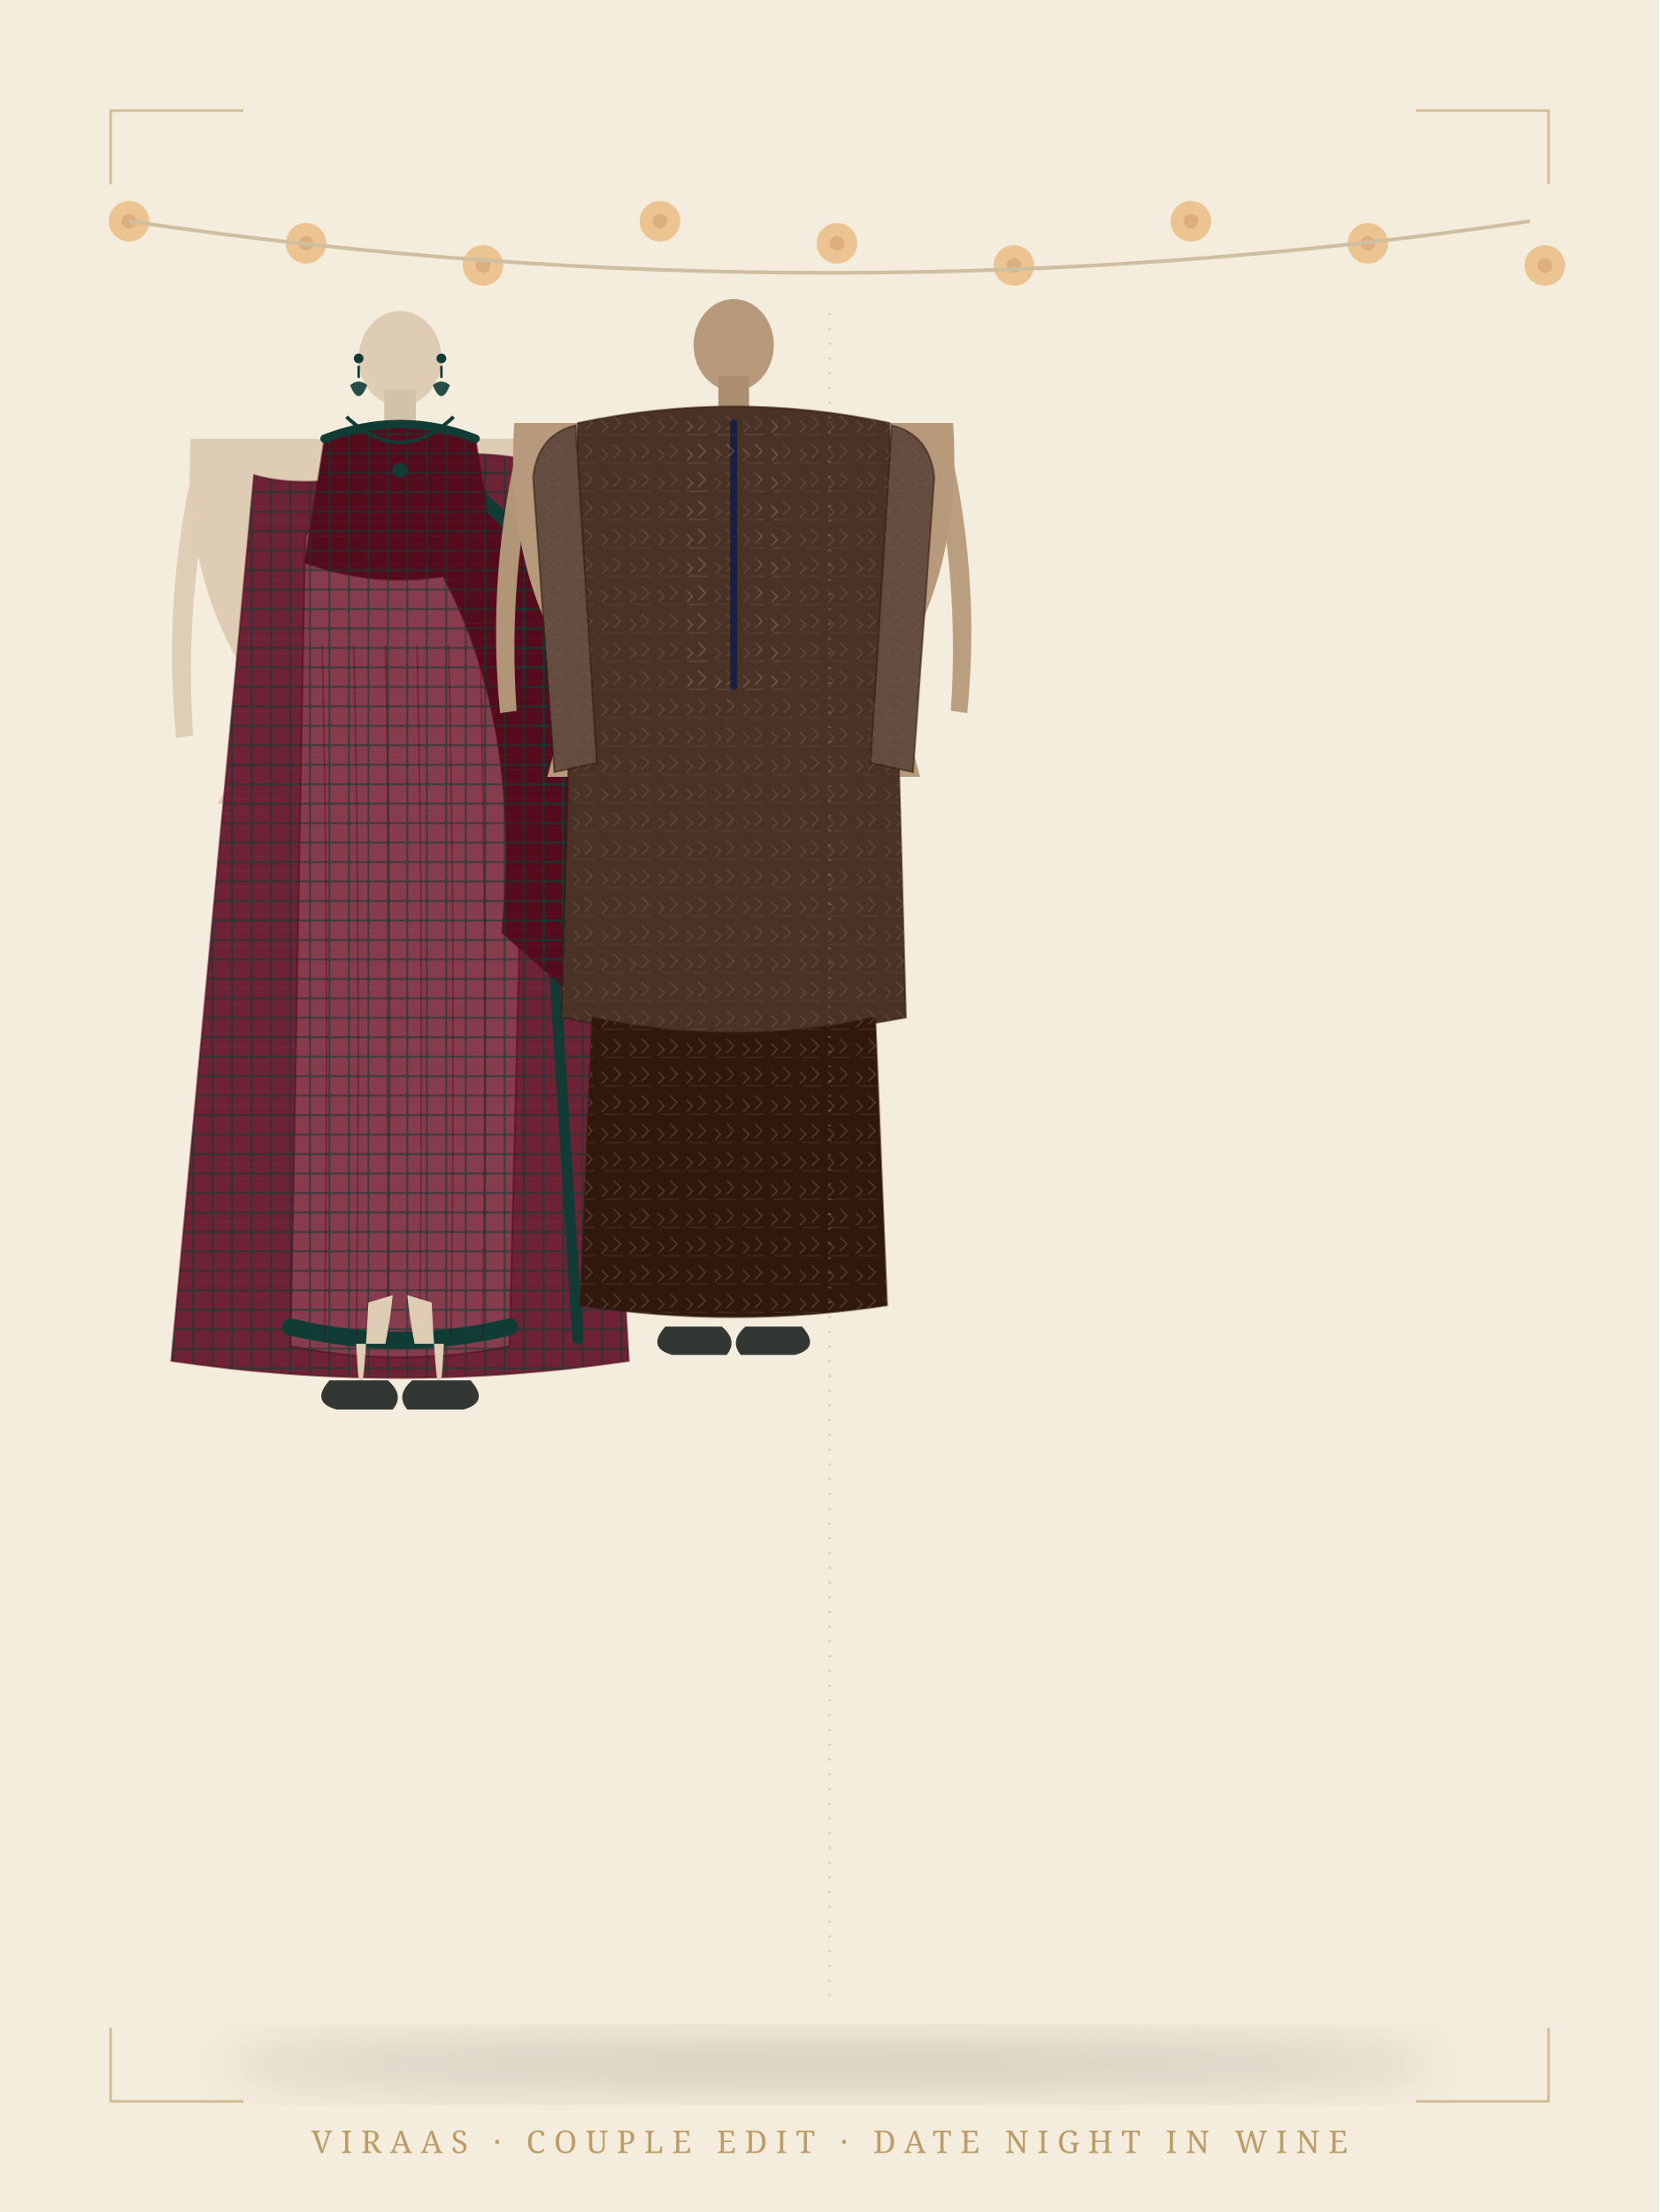
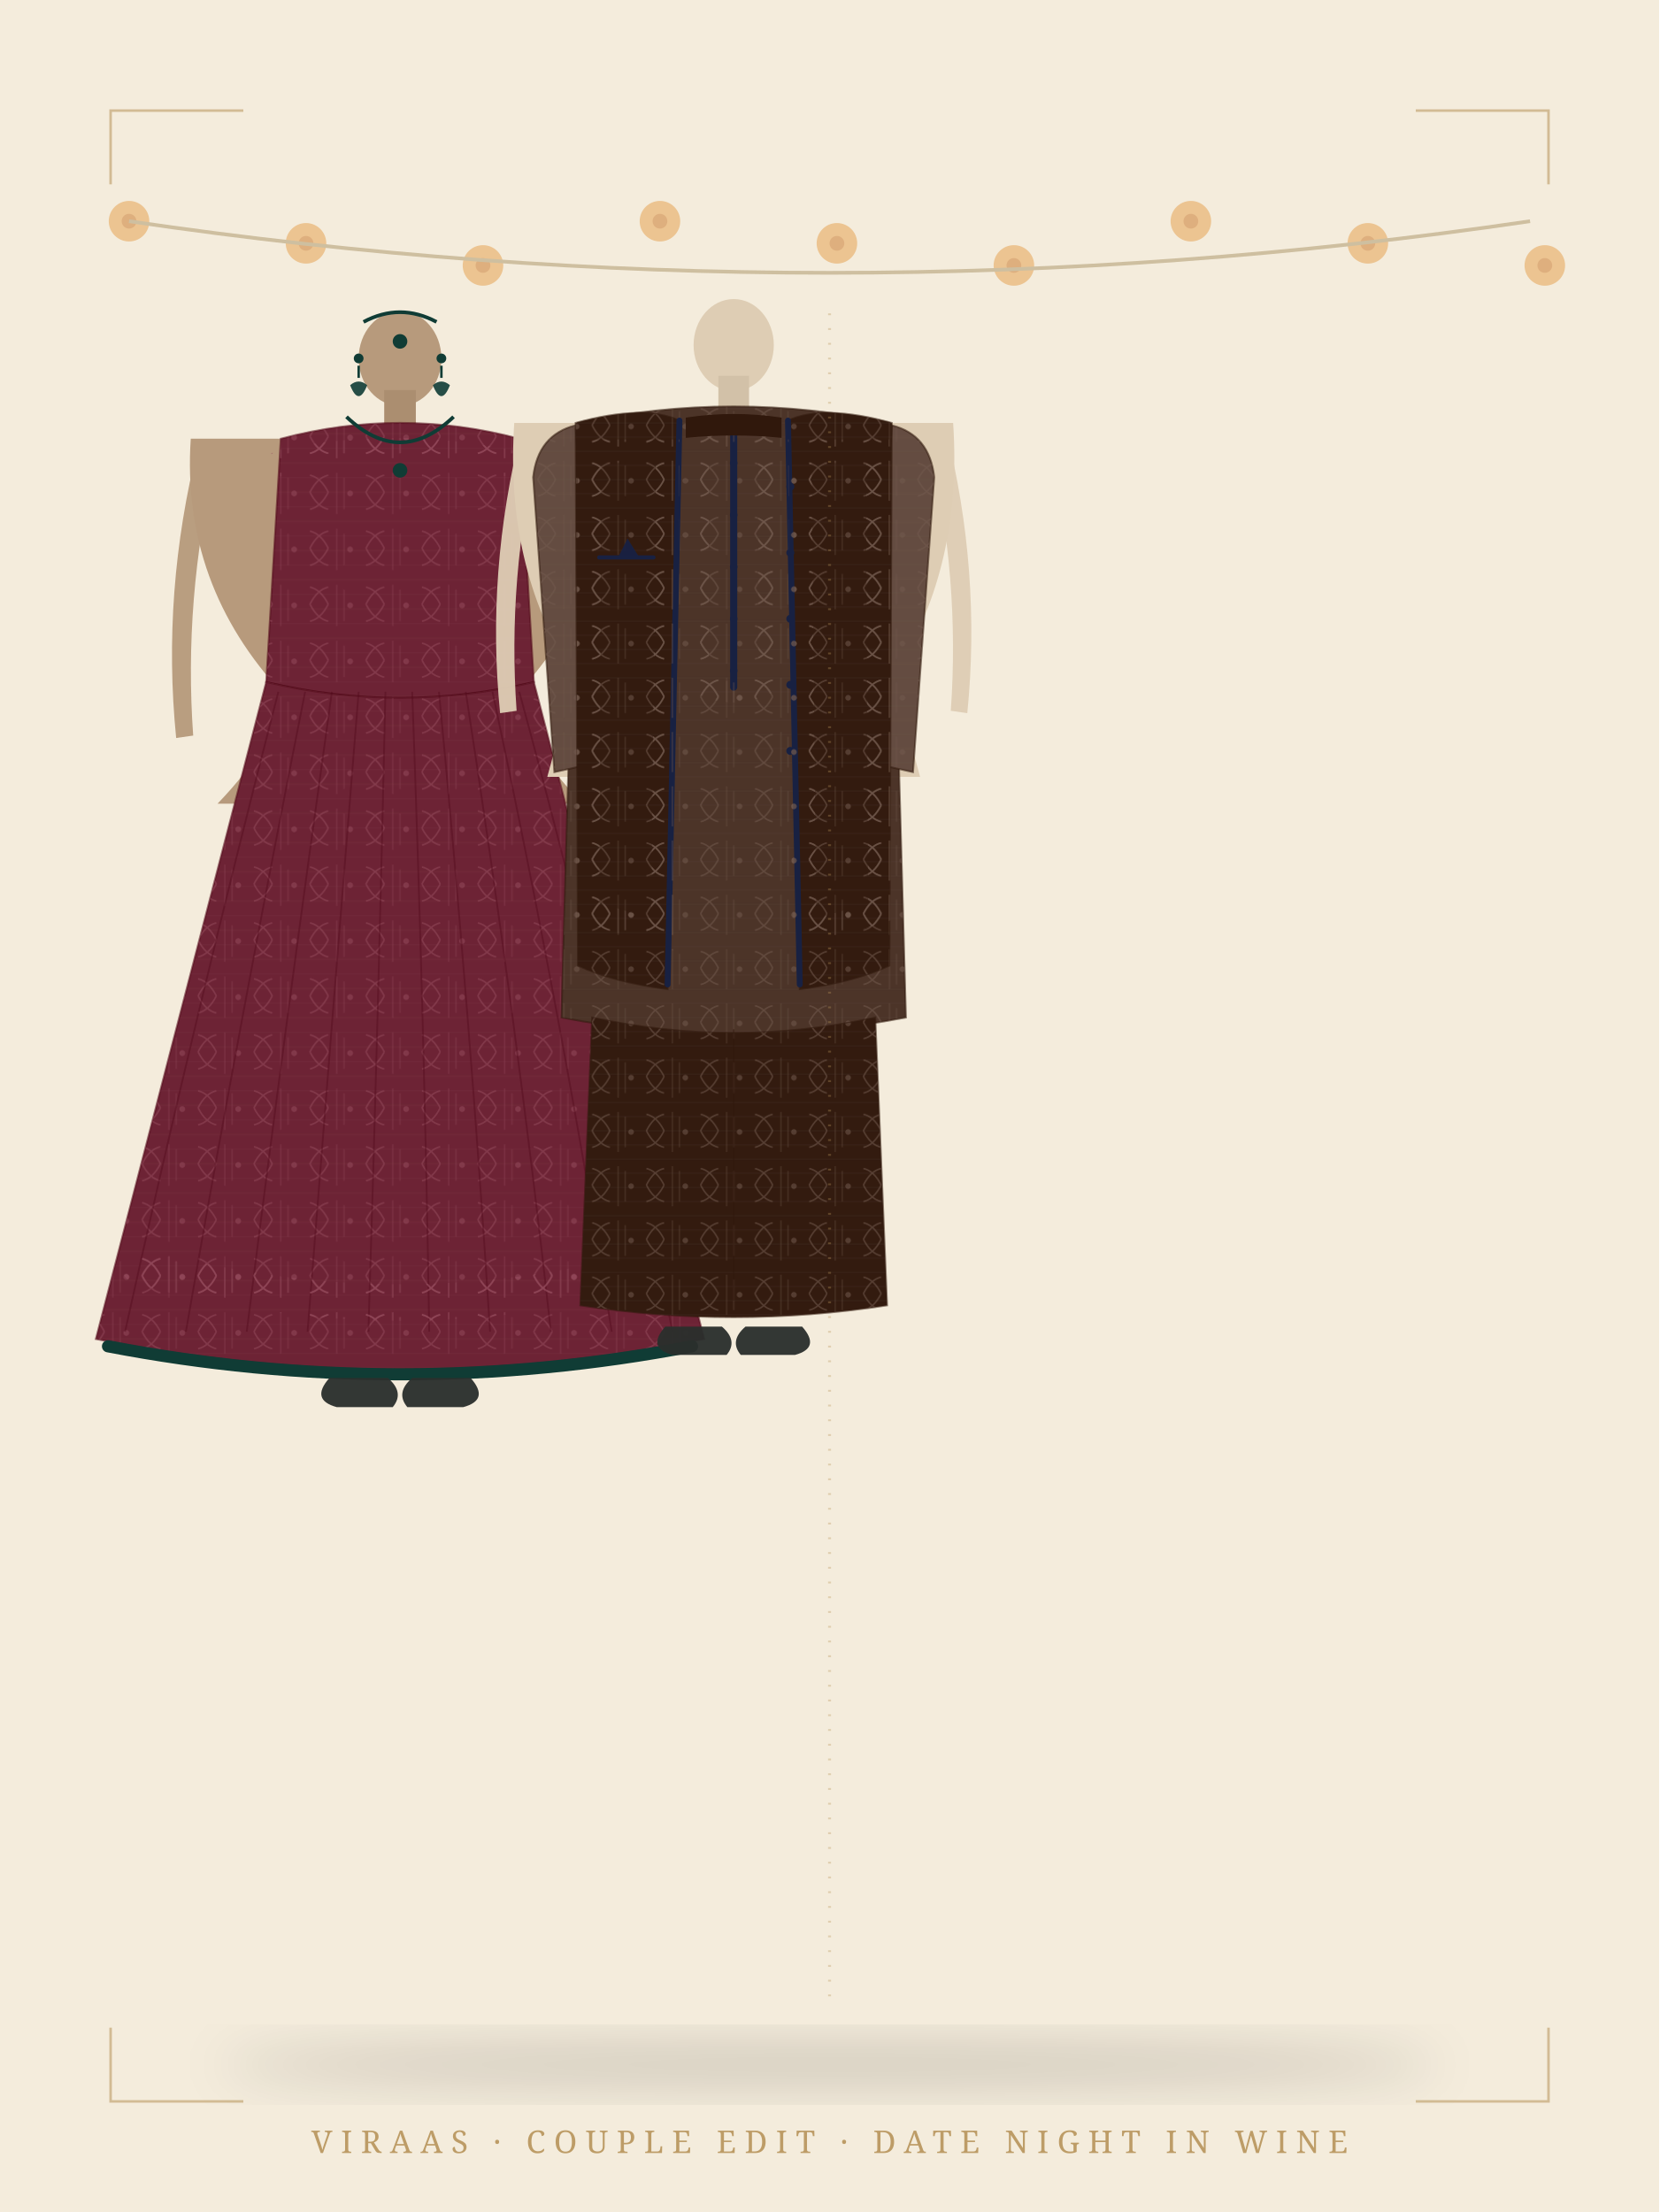
<svg xmlns="http://www.w3.org/2000/svg" viewBox="0 0 900 1200" width="900" height="1200">
  <defs>
-     <pattern id="f-cv1wjhfveh" patternUnits="userSpaceOnUse" width="24" height="24">
+     <pattern id="f-cv10zseash" patternUnits="userSpaceOnUse" width="24" height="24">
      <rect width="24" height="24" fill="#934a5b" opacity="0.05" />
      <path d="M0 8 H24 M0 20 H24" stroke="#934a5b" stroke-width="0.8" opacity="0.12" fill="none" />
    </pattern>
-     <pattern id="k-cv1wjhfveh" patternUnits="userSpaceOnUse" width="16" height="16">
-       <g stroke="#103C35" stroke-width="1.4" opacity="0.85" fill="none">
-         <path d="M0 8 H16 M8 0 V16" />
-         <circle cx="8" cy="8" r="2" fill="#103C35" stroke="none" opacity="0.7" />
-       </g>
-     </pattern>
-     <pattern id="k-cv1wjhfvem" patternUnits="userSpaceOnUse" width="24" height="24">
-       <g stroke="#725a4e" stroke-width="1.2" opacity="0.7" fill="none">
-         <path d="M2 6 l5 5 -5 5 M12 2 l6 6 -6 6" />
-         <path d="M4 18 h16" opacity="0.5" />
+     <pattern id="k-cv10zseash" patternUnits="userSpaceOnUse" width="46" height="46">
+       <g fill="none" stroke="#934a5b" stroke-width="1.3" opacity="0.75">
+         <path d="M8 22 q6 -12 15 -14 M23 22 q-6 -12 -15 -14 M8 22 q6 12 15 14 M23 22 q-6 12 -15 14" />
+         <path d="M30 6 v34 M36 10 v26" opacity="0.5" />
+         <circle cx="41" cy="23" r="2.4" fill="#934a5b" stroke="none" />
+       </g>
+     </pattern>
+     <pattern id="f-cv10zseasm" patternUnits="userSpaceOnUse" width="24" height="24">
+       <rect width="24" height="24" fill="#725a4e" opacity="0.05" />
+       <path d="M0 8 H24 M0 20 H24" stroke="#725a4e" stroke-width="0.8" opacity="0.12" fill="none" />
+     </pattern>
+     <pattern id="k-cv10zseasm" patternUnits="userSpaceOnUse" width="46" height="46">
+       <g fill="none" stroke="#725a4e" stroke-width="1.3" opacity="0.75">
+         <path d="M8 22 q6 -12 15 -14 M23 22 q-6 -12 -15 -14 M8 22 q6 12 15 14 M23 22 q-6 12 -15 14" />
+         <path d="M30 6 v34 M36 10 v26" opacity="0.5" />
+         <circle cx="41" cy="23" r="2.4" fill="#725a4e" stroke="none" />
      </g>
    </pattern>
    <filter id="soft">
      <feGaussianBlur stdDeviation="14" />
    </filter>
  </defs>
  <rect width="900" height="1200" fill="#F4ECDC" />
  <g opacity="0.5">
    <circle cx="70" cy="120" r="11" fill="#E39B45" />
    <circle cx="70" cy="120" r="4" fill="#C8711F" />
    <circle cx="166" cy="132" r="11" fill="#E39B45" />
    <circle cx="166" cy="132" r="4" fill="#C8711F" />
    <circle cx="262" cy="144" r="11" fill="#E39B45" />
    <circle cx="262" cy="144" r="4" fill="#C8711F" />
    <circle cx="358" cy="120" r="11" fill="#E39B45" />
    <circle cx="358" cy="120" r="4" fill="#C8711F" />
    <circle cx="454" cy="132" r="11" fill="#E39B45" />
    <circle cx="454" cy="132" r="4" fill="#C8711F" />
    <circle cx="550" cy="144" r="11" fill="#E39B45" />
    <circle cx="550" cy="144" r="4" fill="#C8711F" />
    <circle cx="646" cy="120" r="11" fill="#E39B45" />
    <circle cx="646" cy="120" r="4" fill="#C8711F" />
    <circle cx="742" cy="132" r="11" fill="#E39B45" />
    <circle cx="742" cy="132" r="4" fill="#C8711F" />
    <circle cx="838" cy="144" r="11" fill="#E39B45" />
    <circle cx="838" cy="144" r="4" fill="#C8711F" />
    <path d="M70 120 Q450 176 830 120" stroke="#A89163" stroke-width="2" fill="none" />
  </g>
  <g transform="translate(-80 40) scale(0.66)">
    <g>
-       <ellipse cx="450" cy="234" rx="34" ry="39" fill="#DECDB4" />
-       <path d="M437 260 h26 v46 h-26z" fill="#d2c1a8" />
-       <path d="M284 306 q-30 120 -18 240 l14 -2 q-8 -112 18 -224z" fill="#DECDB4" opacity="0.95" />
-       <path d="M616 306 q30 120 18 240 l-14 -2 q8 -112 -18 -224z" fill="#DECDB4" opacity="0.95" />
-       <path d="M278 300 Q270 420 334 510 Q328 550 300 600 L600 600 Q572 550 566 510 Q630 420 622 300 Z" fill="#DECDB4" />
-     </g>
-     <clipPath id="cc-cv1wjhfveh-1">
-       <path d="M262 1058 Q450 1086 638 1058 L596 330 Q520 300 452 322 Q380 344 330 330 Z" />
-     </clipPath>
-     <path d="M262 1058 Q450 1086 638 1058 L596 330 Q520 300 452 322 Q380 344 330 330 Z" fill="#6B2233" stroke="#510819" stroke-width="1.6" stroke-opacity="0.55" />
-     <g clip-path="url(#cc-cv1wjhfveh-1)">
-       <path d="M262 1058 Q450 1086 638 1058 L596 330 Q520 300 452 322 Q380 344 330 330 Z" fill="url(#f-cv1wjhfveh)" />
-       <path d="M262 1058 Q450 1086 638 1058 L596 330 Q520 300 452 322 Q380 344 330 330 Z" fill="url(#k-cv1wjhfveh)" opacity="0.72" />
-     </g>
-     <clipPath id="cc-cv1wjhfveh-2">
-       <path d="M452 322 Q400 340 372 380 L360 1046 Q450 1064 540 1046 L556 388 Q520 344 452 322Z" />
-     </clipPath>
-     <path d="M452 322 Q400 340 372 380 L360 1046 Q450 1064 540 1046 L556 388 Q520 344 452 322Z" fill="#853c4d" stroke="#510819" stroke-width="1.6" stroke-opacity="0.55" />
-     <g clip-path="url(#cc-cv1wjhfveh-2)">
-       <path d="M452 322 Q400 340 372 380 L360 1046 Q450 1064 540 1046 L556 388 Q520 344 452 322Z" fill="url(#f-cv1wjhfveh)" />
-       <path d="M452 322 Q400 340 372 380 L360 1046 Q450 1064 540 1046 L556 388 Q520 344 452 322Z" fill="url(#k-cv1wjhfveh)" opacity="0.72" />
-     </g>
-     <path d="M360 1030 Q450 1052 540 1030" fill="none" stroke="#103C35" stroke-width="14" stroke-linecap="round" />
-     <path d="M556 400 L596 1040" fill="none" stroke="#103C35" stroke-width="9" stroke-linecap="round" />
-     <clipPath id="cc-cv1wjhfveh-3">
-       <path d="M470 318 Q560 366 604 470 Q648 600 618 780 L534 706 Q548 560 502 448 Q470 372 430 342 Z" />
-     </clipPath>
-     <path d="M470 318 Q560 366 604 470 Q648 600 618 780 L534 706 Q548 560 502 448 Q470 372 430 342 Z" fill="#510819" stroke="#510819" stroke-width="1.6" stroke-opacity="0.55" />
-     <g clip-path="url(#cc-cv1wjhfveh-3)">
-       <path d="M470 318 Q560 366 604 470 Q648 600 618 780 L534 706 Q548 560 502 448 Q470 372 430 342 Z" fill="url(#f-cv1wjhfveh)" />
-       <path d="M470 318 Q560 366 604 470 Q648 600 618 780 L534 706 Q548 560 502 448 Q470 372 430 342 Z" fill="url(#k-cv1wjhfveh)" opacity="0.72" />
-     </g>
-     <path d="M470 318 Q560 366 604 470 Q648 600 618 780" fill="none" stroke="#103C35" stroke-width="11" stroke-linecap="round" />
-     <path d="M540 430 Q600 560 576 720" fill="none" stroke="url(#k-cv1wjhfveh)" stroke-width="26" stroke-linecap="round" opacity="0.95" />
-     <g>
-       <path d="M386 470 q6 260 2 570" stroke="#510819" stroke-width="1.4" opacity="0.4" fill="none" />
-       <path d="M412 470 q6 260 2 570" stroke="#510819" stroke-width="1.4" opacity="0.4" fill="none" />
-       <path d="M438 470 q6 260 2 570" stroke="#510819" stroke-width="1.4" opacity="0.4" fill="none" />
-       <path d="M464 470 q6 260 2 570" stroke="#510819" stroke-width="1.4" opacity="0.4" fill="none" />
-       <path d="M490 470 q6 260 2 570" stroke="#510819" stroke-width="1.4" opacity="0.4" fill="none" />
-       <path d="M516 470 q6 260 2 570" stroke="#510819" stroke-width="1.4" opacity="0.4" fill="none" />
-     </g>
-     <clipPath id="cc-cv1wjhfveh-4">
-       <path d="M388 300 Q450 274 512 300 L528 402 Q450 430 372 402 Z" />
-     </clipPath>
-     <path d="M388 300 Q450 274 512 300 L528 402 Q450 430 372 402 Z" fill="#510819" stroke="#510819" stroke-width="1.6" stroke-opacity="0.55" />
-     <g clip-path="url(#cc-cv1wjhfveh-4)">
-       <path d="M388 300 Q450 274 512 300 L528 402 Q450 430 372 402 Z" fill="url(#f-cv1wjhfveh)" />
-       <path d="M388 300 Q450 274 512 300 L528 402 Q450 430 372 402 Z" fill="url(#k-cv1wjhfveh)" opacity="0.72" />
-     </g>
-     <path d="M388 300 Q450 276 512 300" fill="none" stroke="#103C35" stroke-width="7" stroke-linecap="round" />
-     <g>
-       <path d="M424 1010 q-6 120 -10 34 l24 0 q4 -20 6 -40z" fill="#DECDB4" />
-       <path d="M476 1010 q6 120 10 34 l-24 0 q-4 -20 -6 -40z" fill="#DECDB4" />
-     </g>
+       <ellipse cx="450" cy="234" rx="34" ry="39" fill="#B79A7C" />
+       <path d="M437 260 h26 v46 h-26z" fill="#ab8e70" />
+       <path d="M284 306 q-30 120 -18 240 l14 -2 q-8 -112 18 -224z" fill="#B79A7C" opacity="0.95" />
+       <path d="M616 306 q30 120 18 240 l-14 -2 q8 -112 -18 -224z" fill="#B79A7C" opacity="0.95" />
+       <path d="M278 300 Q270 420 354 510 Q348 550 300 600 L600 600 Q552 550 546 510 Q630 420 622 300 Z" fill="#B79A7C" />
+     </g>
+     <clipPath id="cc-cv10zseash-1">
+       <path d="M352 300 Q450 274 548 300 L560 500 Q450 526 340 500 Z" />
+     </clipPath>
+     <path d="M352 300 Q450 274 548 300 L560 500 Q450 526 340 500 Z" fill="#6B2233" stroke="#510819" stroke-width="1.6" stroke-opacity="0.55" />
+     <g clip-path="url(#cc-cv10zseash-1)">
+       <path d="M352 300 Q450 274 548 300 L560 500 Q450 526 340 500 Z" fill="url(#f-cv10zseash)" />
+       <path d="M352 300 Q450 274 548 300 L560 500 Q450 526 340 500 Z" fill="url(#k-cv10zseash)" opacity="0.72" />
+     </g>
+     <clipPath id="cc-cv10zseash-2">
+       <path d="M340 500 Q450 526 560 500 L700 1040 Q450 1090 200 1040 Z" />
+     </clipPath>
+     <path d="M340 500 Q450 526 560 500 L700 1040 Q450 1090 200 1040 Z" fill="#6B2233" stroke="#510819" stroke-width="1.6" stroke-opacity="0.55" />
+     <g clip-path="url(#cc-cv10zseash-2)">
+       <path d="M340 500 Q450 526 560 500 L700 1040 Q450 1090 200 1040 Z" fill="url(#f-cv10zseash)" />
+       <path d="M340 500 Q450 526 560 500 L700 1040 Q450 1090 200 1040 Z" fill="url(#k-cv10zseash)" opacity="0.72" />
+     </g>
+     <g>
+       <path d="M350 508 Q280 780 224 1034" stroke="#510819" stroke-width="1.5" fill="none" opacity="0.4" />
+       <path d="M372 508 Q318 780 274 1034" stroke="#510819" stroke-width="1.5" fill="none" opacity="0.4" />
+       <path d="M394 508 Q356 780 324 1034" stroke="#510819" stroke-width="1.5" fill="none" opacity="0.4" />
+       <path d="M416 508 Q394 780 374 1034" stroke="#510819" stroke-width="1.5" fill="none" opacity="0.4" />
+       <path d="M438 508 Q432 780 424 1034" stroke="#510819" stroke-width="1.5" fill="none" opacity="0.4" />
+       <path d="M460 508 Q470 780 474 1034" stroke="#510819" stroke-width="1.5" fill="none" opacity="0.4" />
+       <path d="M482 508 Q508 780 524 1034" stroke="#510819" stroke-width="1.5" fill="none" opacity="0.4" />
+       <path d="M504 508 Q546 780 574 1034" stroke="#510819" stroke-width="1.5" fill="none" opacity="0.4" />
+       <path d="M526 508 Q584 780 624 1034" stroke="#510819" stroke-width="1.5" fill="none" opacity="0.4" />
+       <path d="M548 508 Q622 780 674 1034" stroke="#510819" stroke-width="1.5" fill="none" opacity="0.4" />
+     </g>
+     <path d="M236 980 Q450 1040 664 980" fill="none" stroke="url(#k-cv10zseash)" stroke-width="30" stroke-linecap="round" opacity="0.95" />
+     <path d="M352 320 Q450 300 548 322" fill="none" stroke="url(#k-cv10zseash)" stroke-width="22" stroke-linecap="round" opacity="0.95" />
+     <path d="M210 1046 Q450 1092 690 1046" fill="none" stroke="#103C35" stroke-width="10" stroke-linecap="round" />
    <g fill="#2A2E2C" opacity="0.95">
-       <path d="M392 1074 q-16 18 6 24 h46 q10 -12 -4 -24z" />
-       <path d="M508 1074 q16 18 -6 24 h-46 q-10 -12 4 -24z" />
+       <path d="M392 1072 q-16 18 6 24 h46 q10 -12 -4 -24z" />
+       <path d="M508 1072 q16 18 -6 24 h-46 q-10 -12 4 -24z" />
    </g>
    <g>
      <g>
        <circle cx="416" cy="234" r="4" fill="#103C35" />
        <path d="M416 240 l0 10" stroke="#103C35" stroke-width="2" />
        <path d="M409 256 Q416 274 423 256 Q416 250 409 256z" fill="#103C35" opacity="0.9" />
      </g>
      <g>
        <circle cx="484" cy="234" r="4" fill="#103C35" />
        <path d="M484 240 l0 10" stroke="#103C35" stroke-width="2" />
        <path d="M477 256 Q484 274 491 256 Q484 250 477 256z" fill="#103C35" opacity="0.9" />
      </g>
    </g>
    <g fill="none" stroke="#103C35" stroke-width="3">
      <path d="M406 282 Q450 324 494 282" />
    </g>
    <g fill="#103C35">
      <circle cx="450" cy="326" r="6" />
    </g>
+     <g>
+       <path d="M420 204 Q450 188 480 204" stroke="#103C35" stroke-width="3" fill="none" />
+       <circle cx="450" cy="220" r="6" fill="#103C35" />
+     </g>
  </g>
  <g transform="translate(110 40) scale(0.64)">
    <g>
-       <ellipse cx="450" cy="230" rx="34" ry="39" fill="#B79A7C" />
-       <path d="M437 256 h26 v46 h-26z" fill="#ab8e70" />
-       <path d="M270 302 q-30 120 -18 240 l14 -2 q-8 -112 18 -224z" fill="#B79A7C" opacity="0.95" />
-       <path d="M630 302 q30 120 18 240 l-14 -2 q8 -112 -18 -224z" fill="#B79A7C" opacity="0.95" />
-       <path d="M264 296 Q256 416 312 506 Q306 546 292 596 L608 596 Q594 546 588 506 Q644 416 636 296 Z" fill="#B79A7C" />
-     </g>
-     <clipPath id="cc-cv1wjhfvem-1">
+       <ellipse cx="450" cy="230" rx="34" ry="39" fill="#DECDB4" />
+       <path d="M437 256 h26 v46 h-26z" fill="#d2c1a8" />
+       <path d="M270 302 q-30 120 -18 240 l14 -2 q-8 -112 18 -224z" fill="#DECDB4" opacity="0.95" />
+       <path d="M630 302 q30 120 18 240 l-14 -2 q8 -112 -18 -224z" fill="#DECDB4" opacity="0.95" />
+       <path d="M264 296 Q256 416 312 506 Q306 546 292 596 L608 596 Q594 546 588 506 Q644 416 636 296 Z" fill="#DECDB4" />
+     </g>
+     <clipPath id="cc-cv10zseasm-1">
      <path d="M318 296 Q450 268 582 296 L596 800 Q450 828 304 800 Z" />
    </clipPath>
    <path d="M318 296 Q450 268 582 296 L596 800 Q450 828 304 800 Z" fill="#4A3226" stroke="#30180c" stroke-width="1.6" stroke-opacity="0.55" />
-     <g clip-path="url(#cc-cv1wjhfvem-1)">
-       <path d="M318 296 Q450 268 582 296 L596 800 Q450 828 304 800 Z" fill="url(#k-cv1wjhfvem)" opacity="0.72" />
+     <g clip-path="url(#cc-cv10zseasm-1)">
+       <path d="M318 296 Q450 268 582 296 L596 800 Q450 828 304 800 Z" fill="url(#f-cv10zseasm)" />
+       <path d="M318 296 Q450 268 582 296 L596 800 Q450 828 304 800 Z" fill="url(#k-cv10zseasm)" opacity="0.72" />
    </g>
    <path d="M450 296 V520" fill="none" stroke="#182142" stroke-width="6" stroke-linecap="round" />
    <g>
      <circle cx="450" cy="330" r="3.2" fill="#182142" />
      <circle cx="450" cy="374" r="3.2" fill="#182142" />
      <circle cx="450" cy="418" r="3.2" fill="#182142" />
      <circle cx="450" cy="462" r="3.2" fill="#182142" />
      <circle cx="450" cy="506" r="3.2" fill="#182142" />
    </g>
-     <clipPath id="cc-cv1wjhfvem-2">
+     <clipPath id="cc-cv10zseasm-2">
      <path d="M316 298 q-32 8 -36 44 l18 250 l36 -8 z" />
    </clipPath>
    <path d="M316 298 q-32 8 -36 44 l18 250 l36 -8 z" fill="#644c40" stroke="#30180c" stroke-width="1.6" stroke-opacity="0.55" />
-     <g clip-path="url(#cc-cv1wjhfvem-2)">
-       <path d="M316 298 q-32 8 -36 44 l18 250 l36 -8 z" fill="url(#k-cv1wjhfvem)" opacity="0.72" />
-     </g>
-     <clipPath id="cc-cv1wjhfvem-3">
+     <g clip-path="url(#cc-cv10zseasm-2)">
+       <path d="M316 298 q-32 8 -36 44 l18 250 l36 -8 z" fill="url(#f-cv10zseasm)" />
+       <path d="M316 298 q-32 8 -36 44 l18 250 l36 -8 z" fill="url(#k-cv10zseasm)" opacity="0.72" />
+     </g>
+     <clipPath id="cc-cv10zseasm-3">
      <path d="M584 298 q32 8 36 44 l-18 250 l-36 -8 z" />
    </clipPath>
    <path d="M584 298 q32 8 36 44 l-18 250 l-36 -8 z" fill="#644c40" stroke="#30180c" stroke-width="1.6" stroke-opacity="0.55" />
-     <g clip-path="url(#cc-cv1wjhfvem-3)">
-       <path d="M584 298 q32 8 36 44 l-18 250 l-36 -8 z" fill="url(#k-cv1wjhfvem)" opacity="0.72" />
-     </g>
-     <path d="M420 306 q30 18 60 0 l0 210 q-30 16 -60 0z" fill="none" stroke="url(#k-cv1wjhfvem)" stroke-width="18" stroke-linecap="round" opacity="0.95" />
-     <clipPath id="cc-cv1wjhfvem-4">
+     <g clip-path="url(#cc-cv10zseasm-3)">
+       <path d="M584 298 q32 8 36 44 l-18 250 l-36 -8 z" fill="url(#f-cv10zseasm)" />
+       <path d="M584 298 q32 8 36 44 l-18 250 l-36 -8 z" fill="url(#k-cv10zseasm)" opacity="0.72" />
+     </g>
+     <path d="M420 306 q30 18 60 0 l0 210 q-30 16 -60 0z" fill="none" stroke="url(#k-cv10zseasm)" stroke-width="18" stroke-linecap="round" opacity="0.95" />
+     <clipPath id="cc-cv10zseasm-4">
      <path d="M330 800 Q450 826 570 800 L580 1044 Q450 1064 320 1044 Z" />
    </clipPath>
    <path d="M330 800 Q450 826 570 800 L580 1044 Q450 1064 320 1044 Z" fill="#30180c" stroke="#30180c" stroke-width="1.6" stroke-opacity="0.55" />
-     <g clip-path="url(#cc-cv1wjhfvem-4)">
-       <path d="M330 800 Q450 826 570 800 L580 1044 Q450 1064 320 1044 Z" fill="url(#k-cv1wjhfvem)" opacity="0.72" />
+     <g clip-path="url(#cc-cv10zseasm-4)">
+       <path d="M330 800 Q450 826 570 800 L580 1044 Q450 1064 320 1044 Z" fill="url(#f-cv10zseasm)" />
+       <path d="M330 800 Q450 826 570 800 L580 1044 Q450 1064 320 1044 Z" fill="url(#k-cv10zseasm)" opacity="0.72" />
    </g>
    <g stroke="#30180c" stroke-width="1.6" opacity="0.5" fill="none">
      <path d="M450 810 V1040" />
    </g>
    <g fill="#2A2E2C" opacity="0.95">
      <path d="M392 1062 q-16 18 6 24 h46 q10 -12 -4 -24z" />
      <path d="M508 1062 q16 18 -6 24 h-46 q-10 -12 4 -24z" />
    </g>
+     <clipPath id="cc-cv10zseasm-5">
+       <path d="M316 296 Q374 280 404 294 L394 776 Q348 770 318 756 Z" />
+     </clipPath>
+     <path d="M316 296 Q374 280 404 294 L394 776 Q348 770 318 756 Z" fill="#30180c" stroke="#30180c" stroke-width="1.6" stroke-opacity="0.55" />
+     <g clip-path="url(#cc-cv10zseasm-5)">
+       <path d="M316 296 Q374 280 404 294 L394 776 Q348 770 318 756 Z" fill="url(#f-cv10zseasm)" />
+       <path d="M316 296 Q374 280 404 294 L394 776 Q348 770 318 756 Z" fill="url(#k-cv10zseasm)" opacity="0.72" />
+     </g>
+     <clipPath id="cc-cv10zseasm-6">
+       <path d="M584 296 Q526 280 496 294 L506 776 Q552 770 582 756 Z" />
+     </clipPath>
+     <path d="M584 296 Q526 280 496 294 L506 776 Q552 770 582 756 Z" fill="#30180c" stroke="#30180c" stroke-width="1.6" stroke-opacity="0.55" />
+     <g clip-path="url(#cc-cv10zseasm-6)">
+       <path d="M584 296 Q526 280 496 294 L506 776 Q552 770 582 756 Z" fill="url(#f-cv10zseasm)" />
+       <path d="M584 296 Q526 280 496 294 L506 776 Q552 770 582 756 Z" fill="url(#k-cv10zseasm)" opacity="0.72" />
+     </g>
+     <path d="M410 292 q40 -6 80 0 v16 q-40 -4 -80 0z" fill="#30180c" stroke="#30180c" stroke-width="1.2" />
+     <path d="M404 294 L394 772" fill="none" stroke="#182142" stroke-width="5" stroke-linecap="round" />
+     <path d="M496 294 L506 772" fill="none" stroke="#182142" stroke-width="5" stroke-linecap="round" />
+     <path d="M336 410 h46" stroke="#182142" stroke-width="3.5" stroke-linecap="round" />
+     <path d="M352 410 l8 -16 l10 16z" fill="#182142" opacity="0.95" />
+     <g>
+       <circle cx="498" cy="350" r="3.4" fill="#182142" />
+       <circle cx="498" cy="406" r="3.4" fill="#182142" />
+       <circle cx="498" cy="462" r="3.4" fill="#182142" />
+       <circle cx="498" cy="518" r="3.4" fill="#182142" />
+       <circle cx="498" cy="574" r="3.4" fill="#182142" />
+     </g>
+     <path d="M328 320 L394 320 L390 730 L326 710 Z" fill="none" stroke="url(#k-cv10zseasm)" stroke-width="20" stroke-linecap="round" opacity="0.95" />
+     <path d="M572 320 L506 320 L510 730 L574 710 Z" fill="none" stroke="url(#k-cv10zseasm)" stroke-width="20" stroke-linecap="round" opacity="0.95" />
  </g>
  <ellipse cx="450" cy="1120" rx="330" ry="18" fill="#000" opacity="0.12" filter="url(#soft)" />
  <path d="M450 170 V1090" stroke="#B7945A" stroke-width="1.6" opacity="0.35" stroke-dasharray="1 7" />
  <g fill="none" stroke="#B7945A" opacity="0.55" stroke-width="1.4">
    <path d="M60 100 V60 H132" />
    <path d="M768 60 H840 V100" />
    <path d="M60 1100 V1140 H132" />
    <path d="M768 1140 H840 V1100" />
  </g>
  <text x="450" y="1168" text-anchor="middle" font-family="Georgia, serif" font-size="17" letter-spacing="4.6" fill="#B7945A" opacity="0.9">VIRAAS · COUPLE EDIT · DATE NIGHT IN WINE</text>
</svg>
